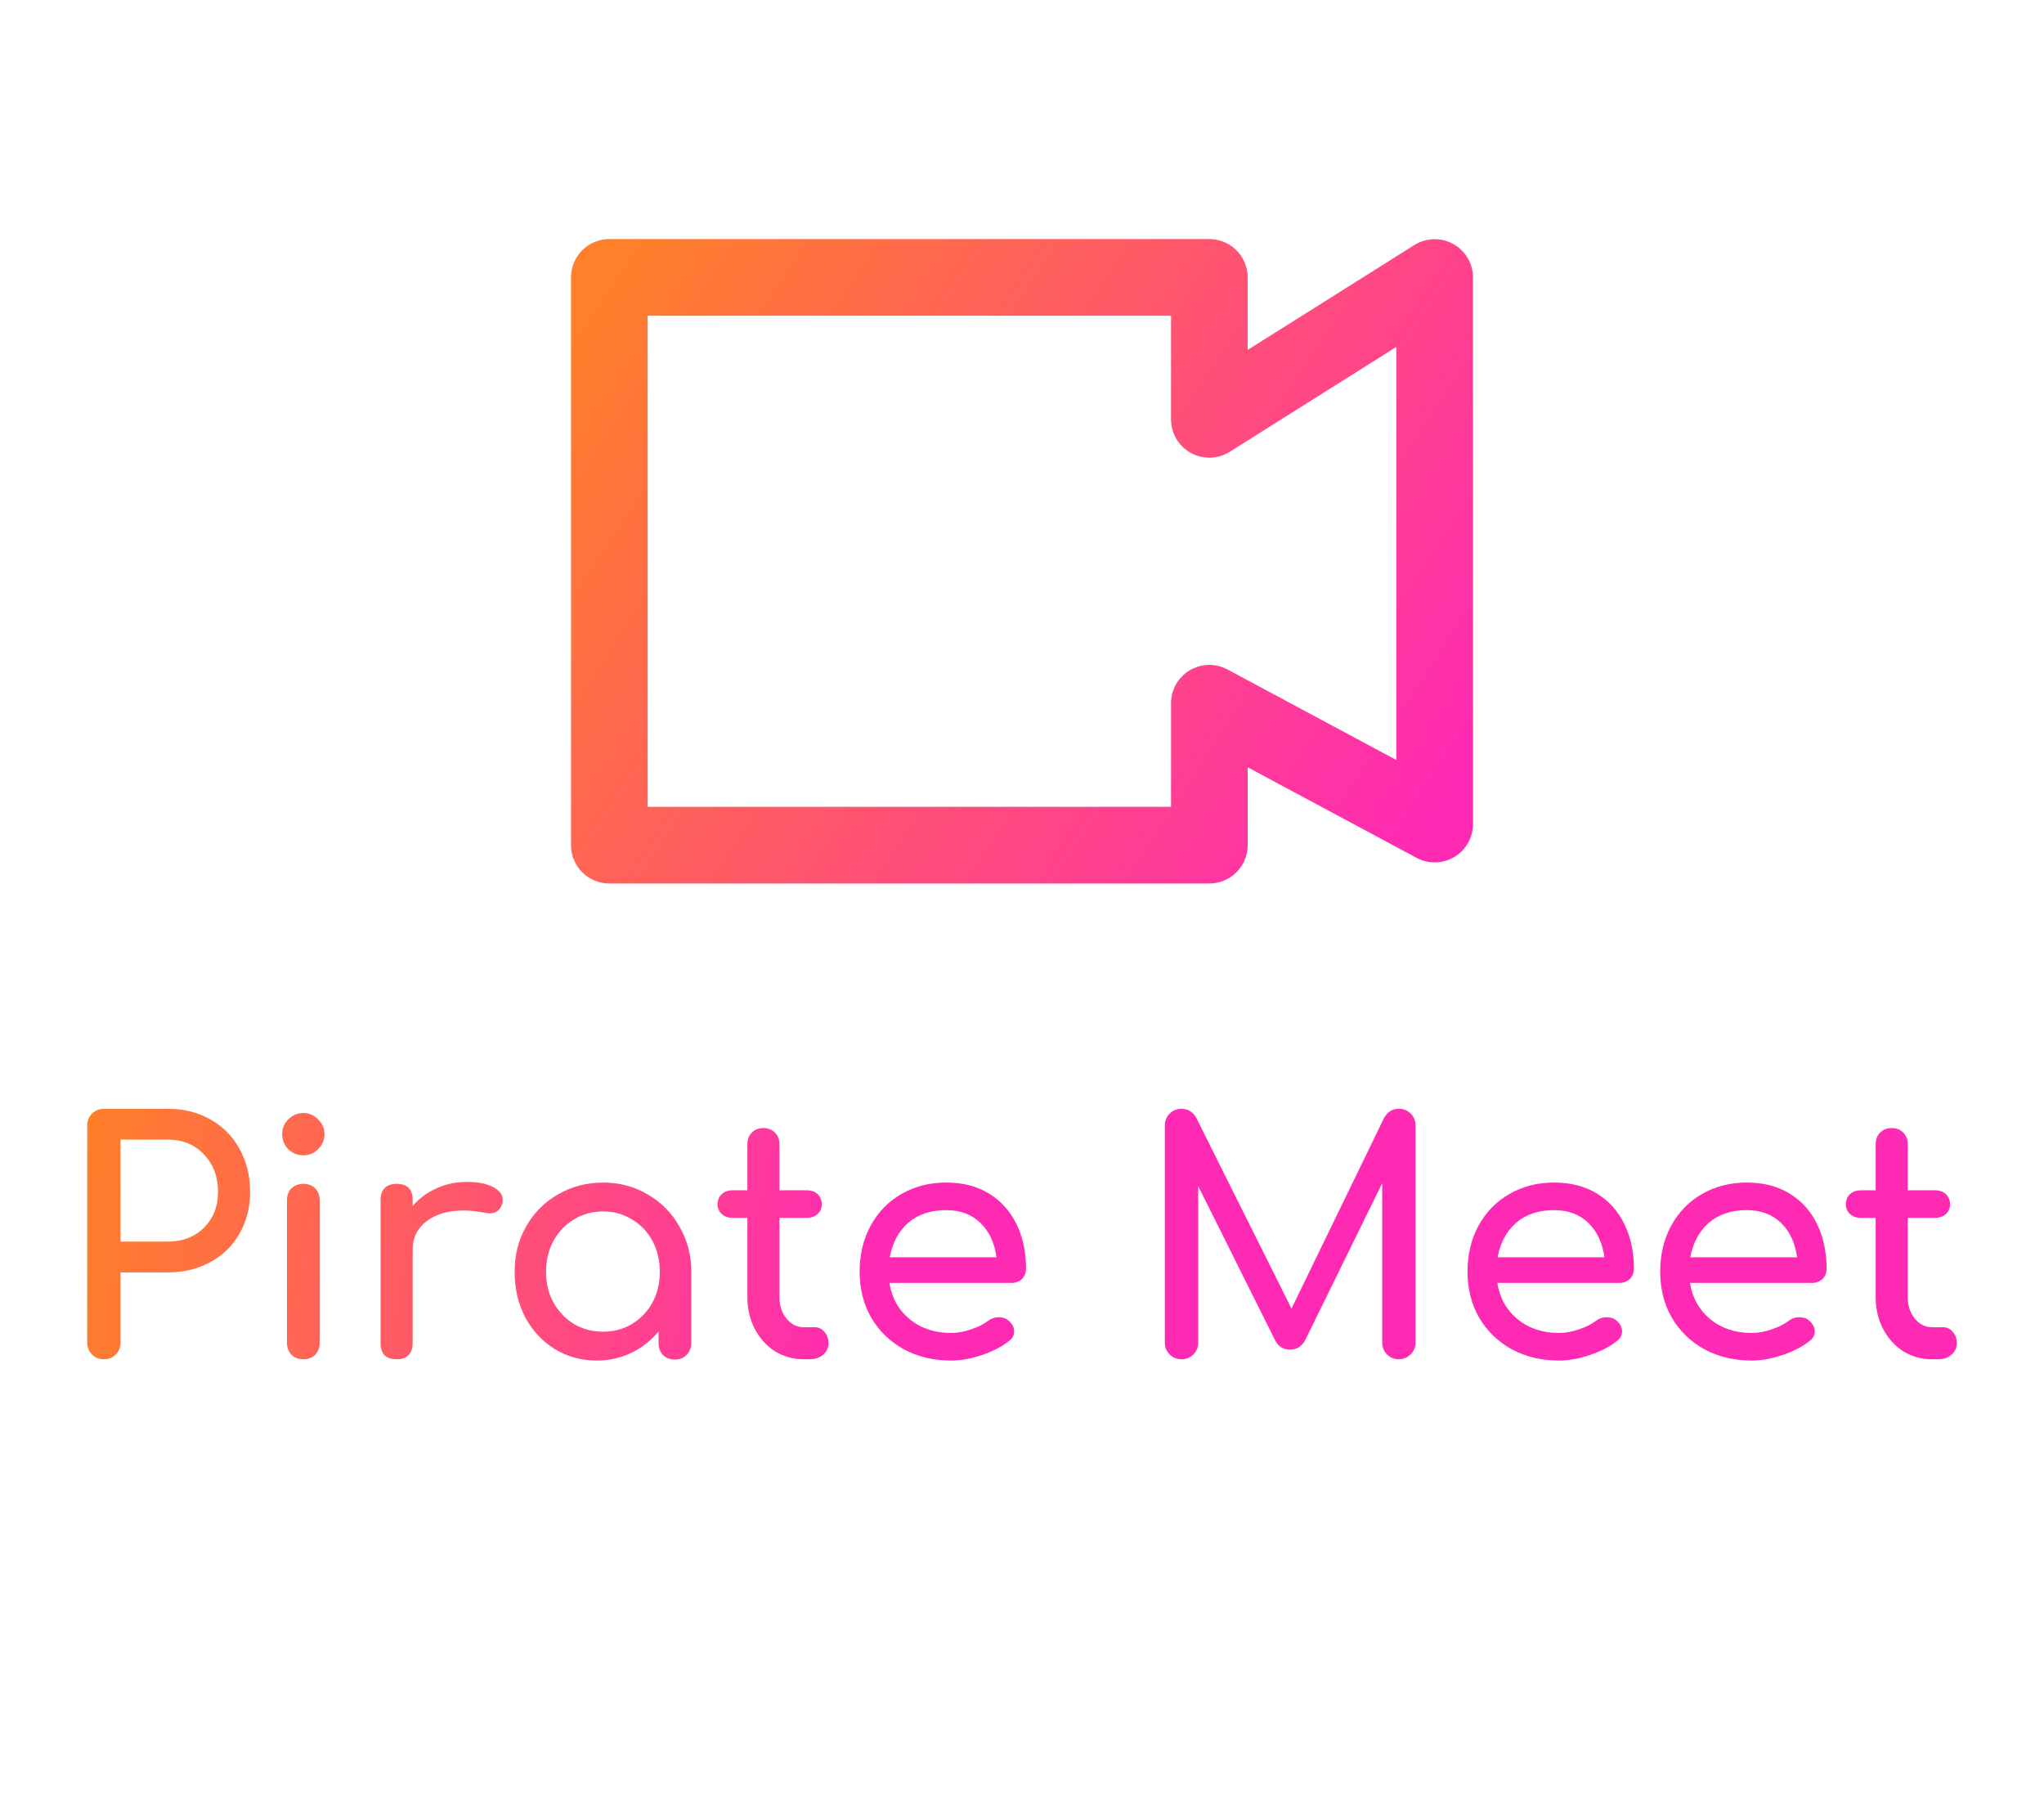
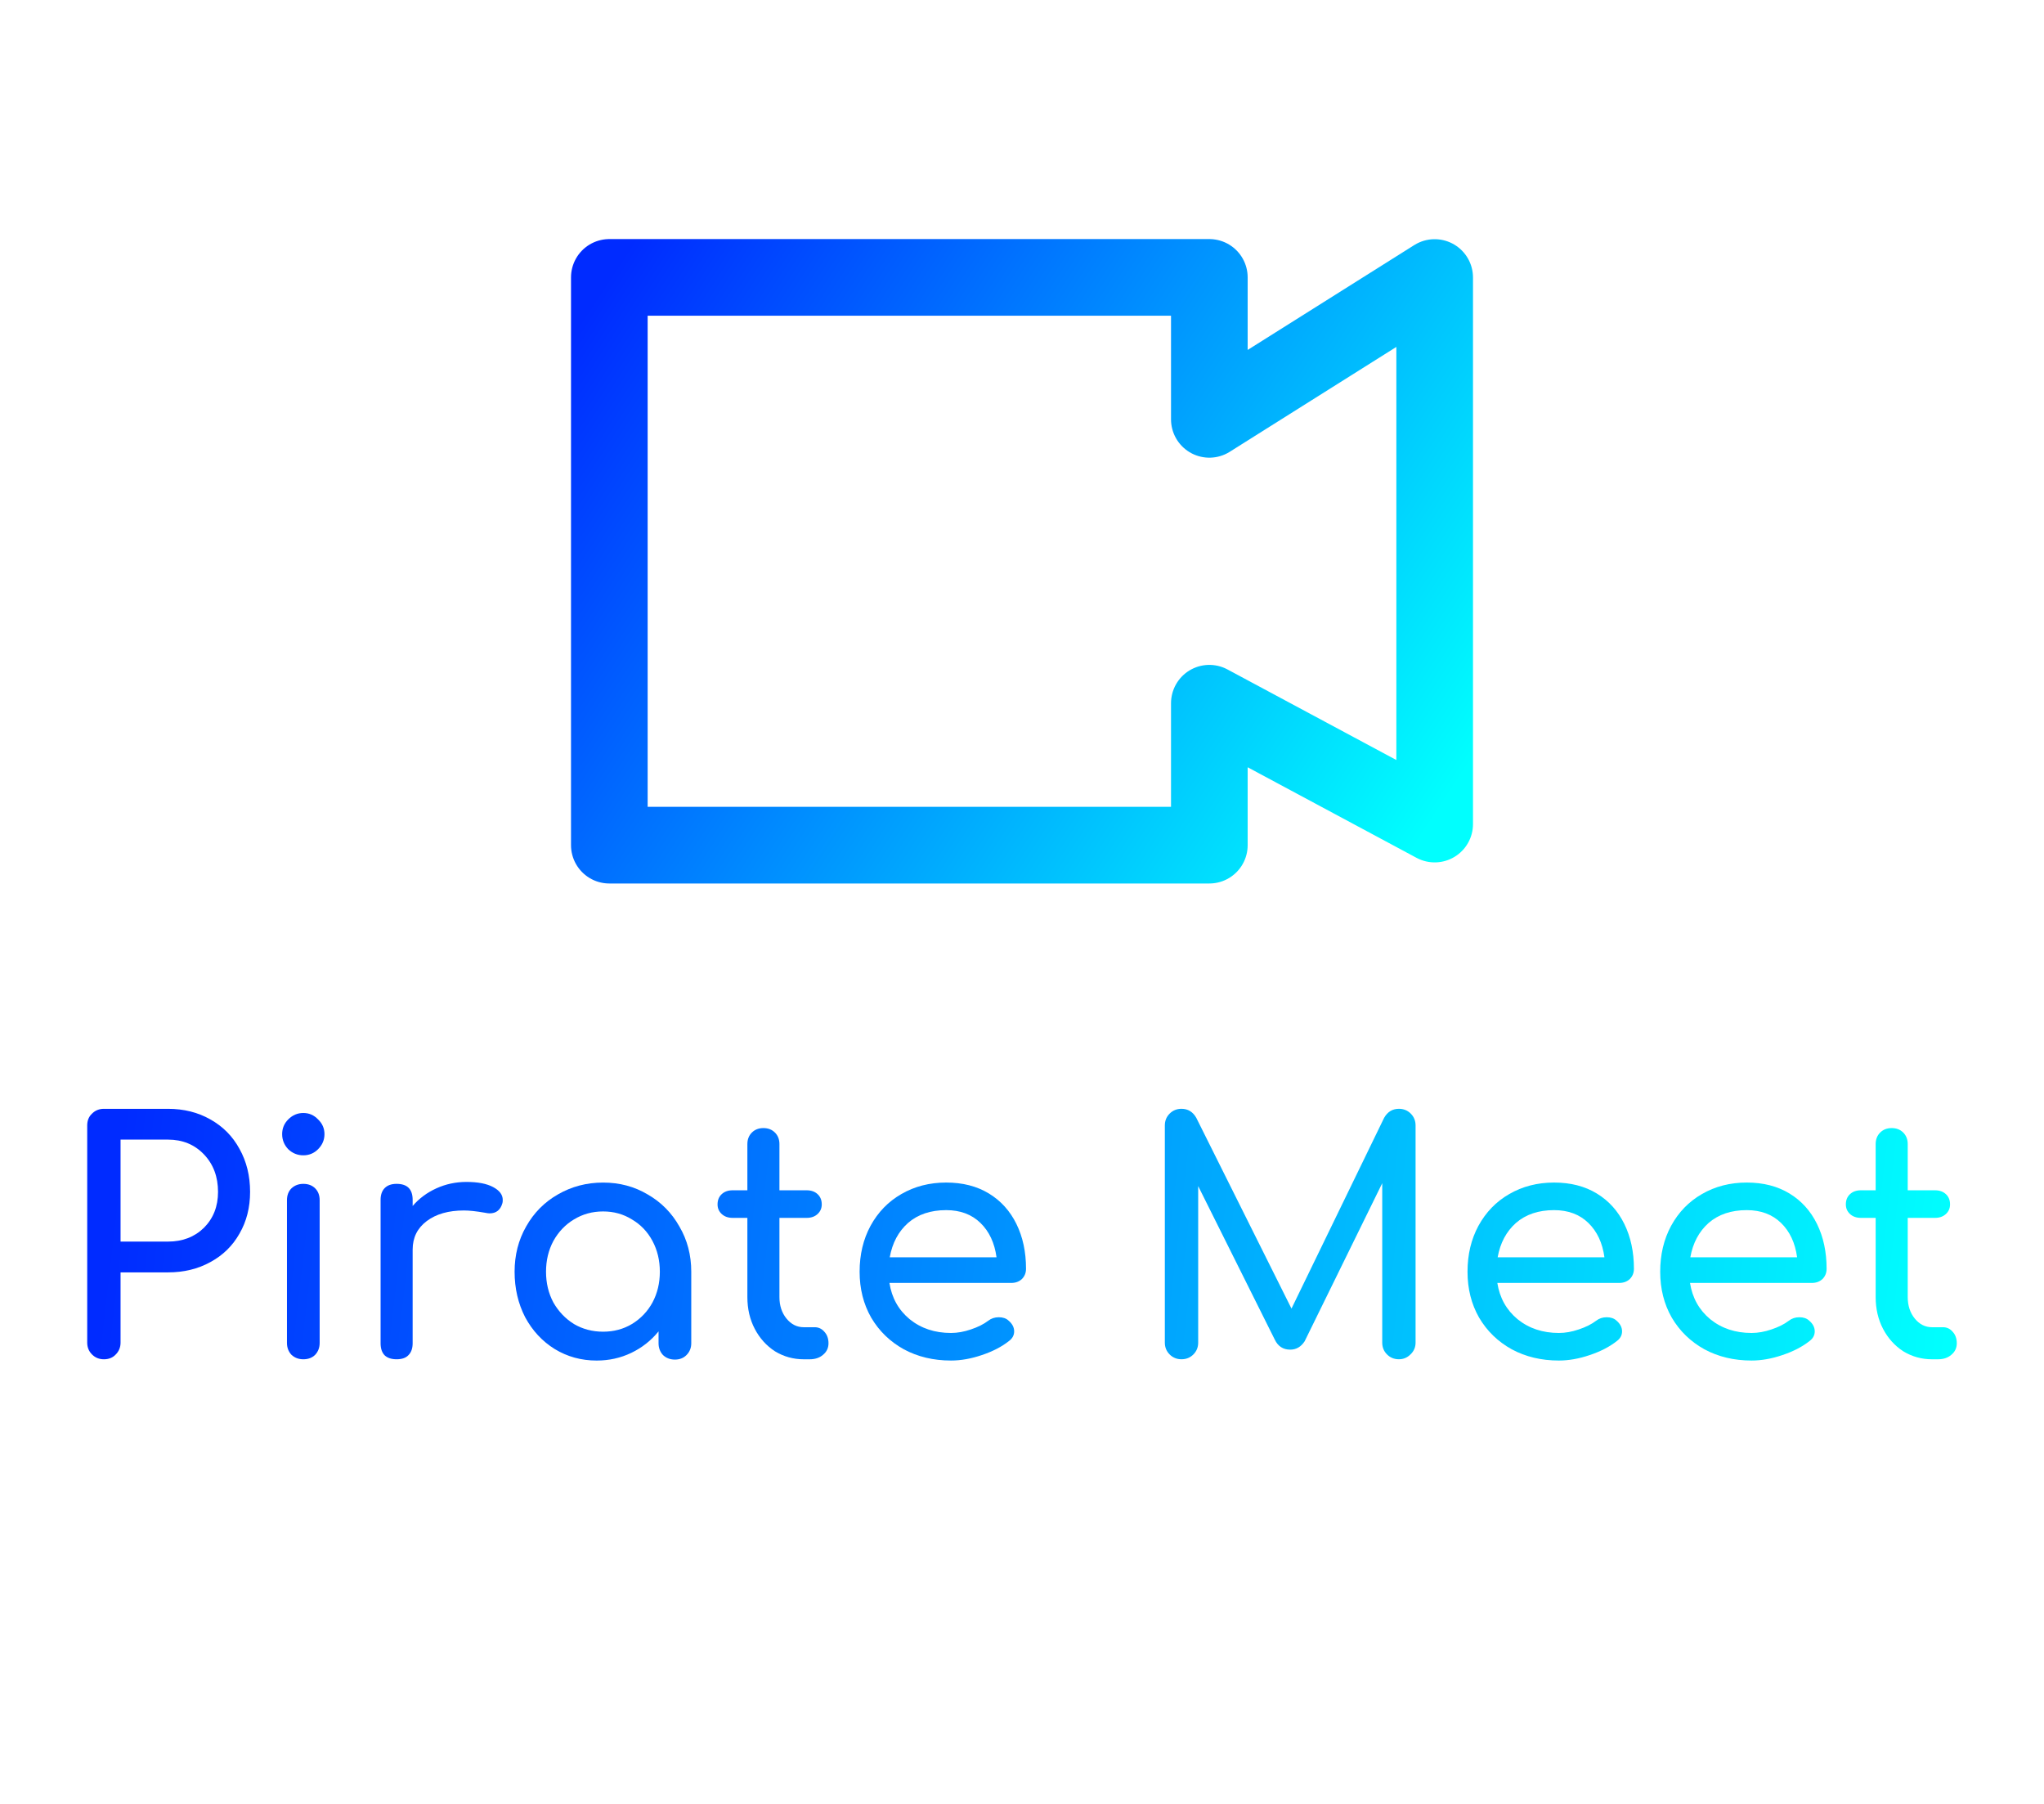
<svg xmlns="http://www.w3.org/2000/svg" xmlns:xlink="http://www.w3.org/1999/xlink" width="544" height="480" version="1.1" viewBox="0 0 544 480">
  <defs>
-     <linearGradient id="linearGradient4752">
-       <stop stop-color="#ff7f2a" offset="0" />
-       <stop stop-color="#ff2ab4" offset="1" />
+     <linearGradient id="linearGradient1070">
+       <stop stop-color="#002bff" offset="0" />
+       <stop stop-color="#00fffe" offset="1" />
    </linearGradient>
-     <linearGradient id="linearGradient928" x1="202.63" x2="337.25" y1="82.142" y2="170.58" gradientTransform="matrix(1.6295 0 0 1.6295 -168.02 -60.038)" gradientUnits="userSpaceOnUse" xlink:href="#linearGradient4752" />
-     <linearGradient id="linearGradient21817" x1="126.06" x2="334.98" y1="292.53" y2="327.41" gradientTransform="translate(-107.5 35.746)" gradientUnits="userSpaceOnUse" xlink:href="#linearGradient4752" />
+     <linearGradient id="linearGradient928" x1="202.63" x2="337.25" y1="82.142" y2="170.58" gradientTransform="matrix(1.6295 0 0 1.6295 -168.02 -60.038)" gradientUnits="userSpaceOnUse" xlink:href="#linearGradient1070" />
+     <linearGradient id="linearGradient21817" x1="139.59" x2="625.41" y1="267.49" y2="323.44" gradientTransform="translate(-107.5 35.746)" gradientUnits="userSpaceOnUse" xlink:href="#linearGradient1070" />
  </defs>
  <g>
    <path d="m162.17 73.814h159.69v37.77l59.971-37.739v145.43l-59.971-32.156v37.77h-159.69z" fill="none" stroke="url(#linearGradient928)" stroke-linecap="round" stroke-linejoin="round" stroke-width="20.398" style="paint-order:stroke fill markers" />
    <g fill="url(#linearGradient21817)" aria-label="Pirate Meet">
      <path d="m27.648 361.69q-1.877 0-3.157-1.28-1.28-1.28-1.28-3.157v-57.771q0-1.963 1.28-3.157 1.28-1.28 3.157-1.28h17.067q6.315 0 11.264 2.816 5.035 2.816 7.765 7.851 2.816 5.035 2.816 11.435 0 6.229-2.816 11.093-2.731 4.864-7.765 7.595-4.949 2.731-11.264 2.731h-12.629v18.688q0 1.877-1.28 3.157-1.195 1.28-3.157 1.28zm17.067-31.317q5.803 0 9.557-3.669 3.755-3.755 3.755-9.557 0-6.059-3.755-9.984t-9.557-3.925h-12.629v27.136z" />
      <path d="m80.725 361.69q-1.877 0-3.157-1.195-1.195-1.28-1.195-3.157v-37.973q0-1.963 1.195-3.157 1.28-1.195 3.157-1.195 1.963 0 3.157 1.195 1.195 1.195 1.195 3.157v37.973q0 1.877-1.195 3.157-1.195 1.195-3.157 1.195zm0-54.272q-2.304 0-4.011-1.621-1.621-1.707-1.621-4.011t1.621-3.925q1.707-1.707 4.011-1.707t3.925 1.707q1.707 1.621 1.707 3.925t-1.707 4.011q-1.621 1.621-3.925 1.621z" />
      <path d="m124.16 314.5q4.523 0 7.083 1.365 2.56 1.365 2.56 3.413 0 0.597-0.085 0.853-0.768 2.731-3.413 2.731-0.427 0-1.28-0.171-3.413-0.597-5.547-0.597-6.144 0-9.899 2.816-3.755 2.816-3.755 7.595v24.917q0 2.048-1.109 3.157-1.024 1.109-3.157 1.109-2.048 0-3.157-1.024-1.109-1.109-1.109-3.243v-38.144q0-2.048 1.109-3.157 1.109-1.109 3.157-1.109 4.267 0 4.267 4.267v1.621q2.56-2.987 6.315-4.693 3.755-1.707 8.021-1.707z" />
      <path d="m160.51 314.67q6.571 0 11.861 3.157 5.376 3.072 8.448 8.533 3.157 5.376 3.157 12.032v19.029q0 1.877-1.28 3.157-1.195 1.195-3.072 1.195t-3.157-1.195q-1.195-1.28-1.195-3.157v-3.157q-2.987 3.669-7.253 5.717-4.267 2.048-9.216 2.048-6.144 0-11.179-3.072-4.949-3.072-7.851-8.448-2.816-5.461-2.816-12.117 0-6.656 3.072-12.032 3.072-5.461 8.448-8.533 5.461-3.157 12.032-3.157zm0 39.68q4.267 0 7.68-2.048 3.499-2.133 5.461-5.717 1.963-3.669 1.963-8.192 0-4.523-1.963-8.192t-5.461-5.717q-3.413-2.133-7.68-2.133-4.267 0-7.765 2.133-3.413 2.048-5.461 5.717-1.963 3.669-1.963 8.192 0 4.523 1.963 8.192 2.048 3.584 5.461 5.717 3.499 2.048 7.765 2.048z" />
      <path d="m216.83 353.16q1.536 0 2.56 1.195 1.109 1.195 1.109 3.072t-1.451 3.072q-1.365 1.195-3.584 1.195h-1.536q-4.181 0-7.68-2.133-3.413-2.219-5.376-5.973-1.963-3.755-1.963-8.448v-21.077h-3.925q-1.792 0-2.901-1.024-1.109-1.024-1.109-2.56 0-1.707 1.109-2.731 1.109-1.024 2.901-1.024h3.925v-12.288q0-1.877 1.195-3.072 1.195-1.195 3.072-1.195t3.072 1.195q1.195 1.195 1.195 3.072v12.288h7.253q1.792 0 2.901 1.024t1.109 2.731q0 1.536-1.109 2.56t-2.901 1.024h-7.253v21.077q0 3.413 1.877 5.717t4.608 2.304z" />
      <path d="m273.07 337.62q0 1.621-1.109 2.731-1.109 1.024-2.816 1.024h-32.427q0.939 5.973 5.376 9.643 4.523 3.669 11.008 3.669 2.56 0 5.291-0.939 2.816-0.939 4.608-2.304 1.195-0.939 2.816-0.939t2.56 0.853q1.536 1.28 1.536 2.901 0 1.536-1.365 2.56-2.901 2.304-7.253 3.755-4.267 1.451-8.192 1.451-6.997 0-12.544-2.987-5.547-3.072-8.704-8.448-3.072-5.376-3.072-12.203 0-6.827 2.901-12.203 2.987-5.461 8.192-8.448 5.291-3.072 11.947-3.072 6.571 0 11.349 2.901t7.339 8.107 2.56 11.947zm-21.248-15.616q-6.229 0-10.155 3.413-3.84 3.413-4.864 9.131h28.416q-0.768-5.717-4.267-9.131-3.499-3.413-9.131-3.413z" />
      <path d="m372.31 295.04q1.877 0 3.157 1.28t1.28 3.157v57.771q0 1.877-1.365 3.157-1.28 1.28-3.072 1.28-1.877 0-3.157-1.28t-1.28-3.157v-42.411l-20.651 42.069q-1.451 2.219-3.84 2.219-2.816 0-4.096-2.645l-20.395-40.875v41.643q0 1.877-1.28 3.157t-3.157 1.28q-1.877 0-3.157-1.28t-1.28-3.157v-57.771q0-1.877 1.28-3.157t3.157-1.28q2.56 0 3.925 2.389l25.344 50.773 24.661-50.773q1.365-2.389 3.925-2.389z" />
      <path d="m434.86 337.62q0 1.621-1.109 2.731-1.109 1.024-2.816 1.024h-32.427q0.939 5.973 5.376 9.643 4.523 3.669 11.008 3.669 2.56 0 5.291-0.939 2.816-0.939 4.608-2.304 1.195-0.939 2.816-0.939 1.621 0 2.56 0.853 1.536 1.28 1.536 2.901 0 1.536-1.365 2.56-2.901 2.304-7.253 3.755-4.267 1.451-8.192 1.451-6.997 0-12.544-2.987-5.547-3.072-8.704-8.448-3.072-5.376-3.072-12.203 0-6.827 2.901-12.203 2.987-5.461 8.192-8.448 5.291-3.072 11.947-3.072 6.571 0 11.349 2.901 4.779 2.901 7.339 8.107 2.56 5.205 2.56 11.947zm-21.248-15.616q-6.229 0-10.155 3.413-3.84 3.413-4.864 9.131h28.416q-0.768-5.717-4.267-9.131-3.499-3.413-9.131-3.413z" />
      <path d="m486.14 337.62q0 1.621-1.109 2.731-1.109 1.024-2.816 1.024h-32.427q0.939 5.973 5.376 9.643 4.523 3.669 11.008 3.669 2.56 0 5.291-0.939 2.816-0.939 4.608-2.304 1.195-0.939 2.816-0.939t2.56 0.853q1.536 1.28 1.536 2.901 0 1.536-1.365 2.56-2.901 2.304-7.253 3.755-4.267 1.451-8.192 1.451-6.997 0-12.544-2.987-5.547-3.072-8.704-8.448-3.072-5.376-3.072-12.203 0-6.827 2.901-12.203 2.987-5.461 8.192-8.448 5.291-3.072 11.947-3.072 6.571 0 11.349 2.901 4.779 2.901 7.339 8.107t2.56 11.947zm-21.248-15.616q-6.229 0-10.155 3.413-3.84 3.413-4.864 9.131h28.416q-0.768-5.717-4.267-9.131-3.499-3.413-9.131-3.413z" />
      <path d="m517.12 353.16q1.536 0 2.56 1.195 1.109 1.195 1.109 3.072t-1.451 3.072q-1.365 1.195-3.584 1.195h-1.536q-4.181 0-7.68-2.133-3.413-2.219-5.376-5.973-1.963-3.755-1.963-8.448v-21.077h-3.925q-1.792 0-2.901-1.024t-1.109-2.56q0-1.707 1.109-2.731t2.901-1.024h3.925v-12.288q0-1.877 1.195-3.072 1.195-1.195 3.072-1.195t3.072 1.195q1.195 1.195 1.195 3.072v12.288h7.253q1.792 0 2.901 1.024 1.109 1.024 1.109 2.731 0 1.536-1.109 2.56-1.109 1.024-2.901 1.024h-7.253v21.077q0 3.413 1.877 5.717 1.877 2.304 4.608 2.304z" />
    </g>
  </g>
</svg>
